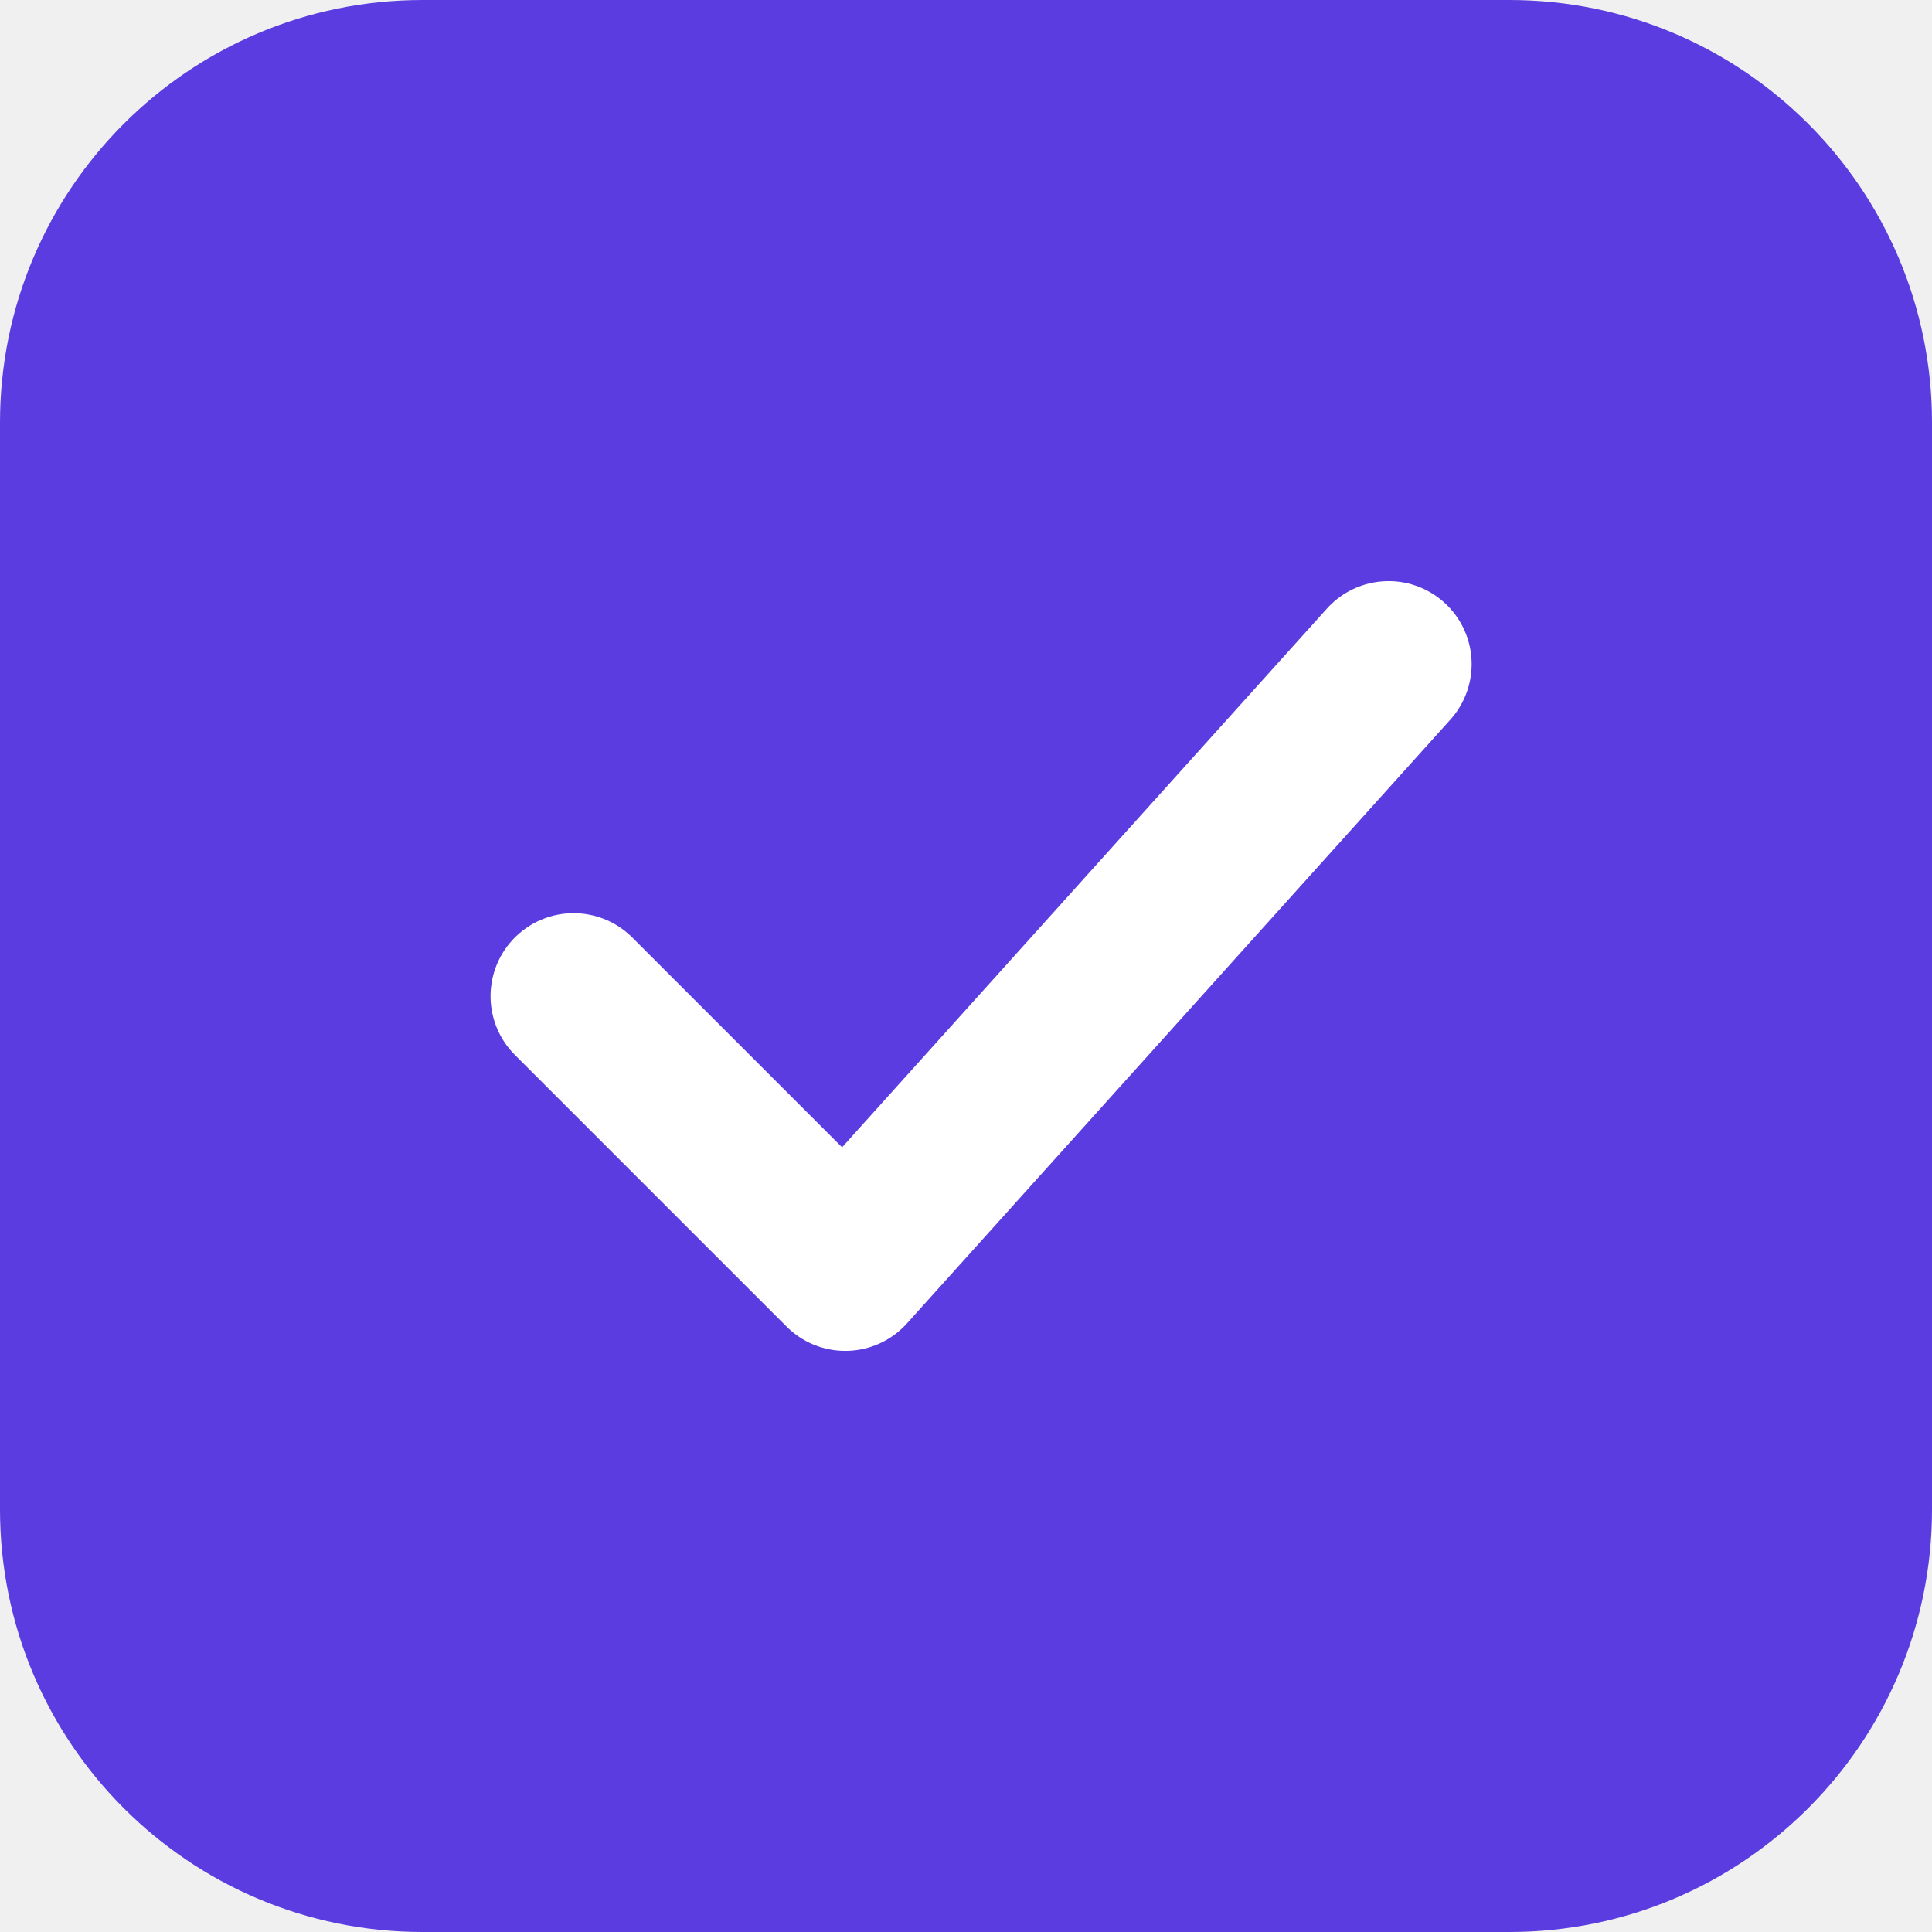
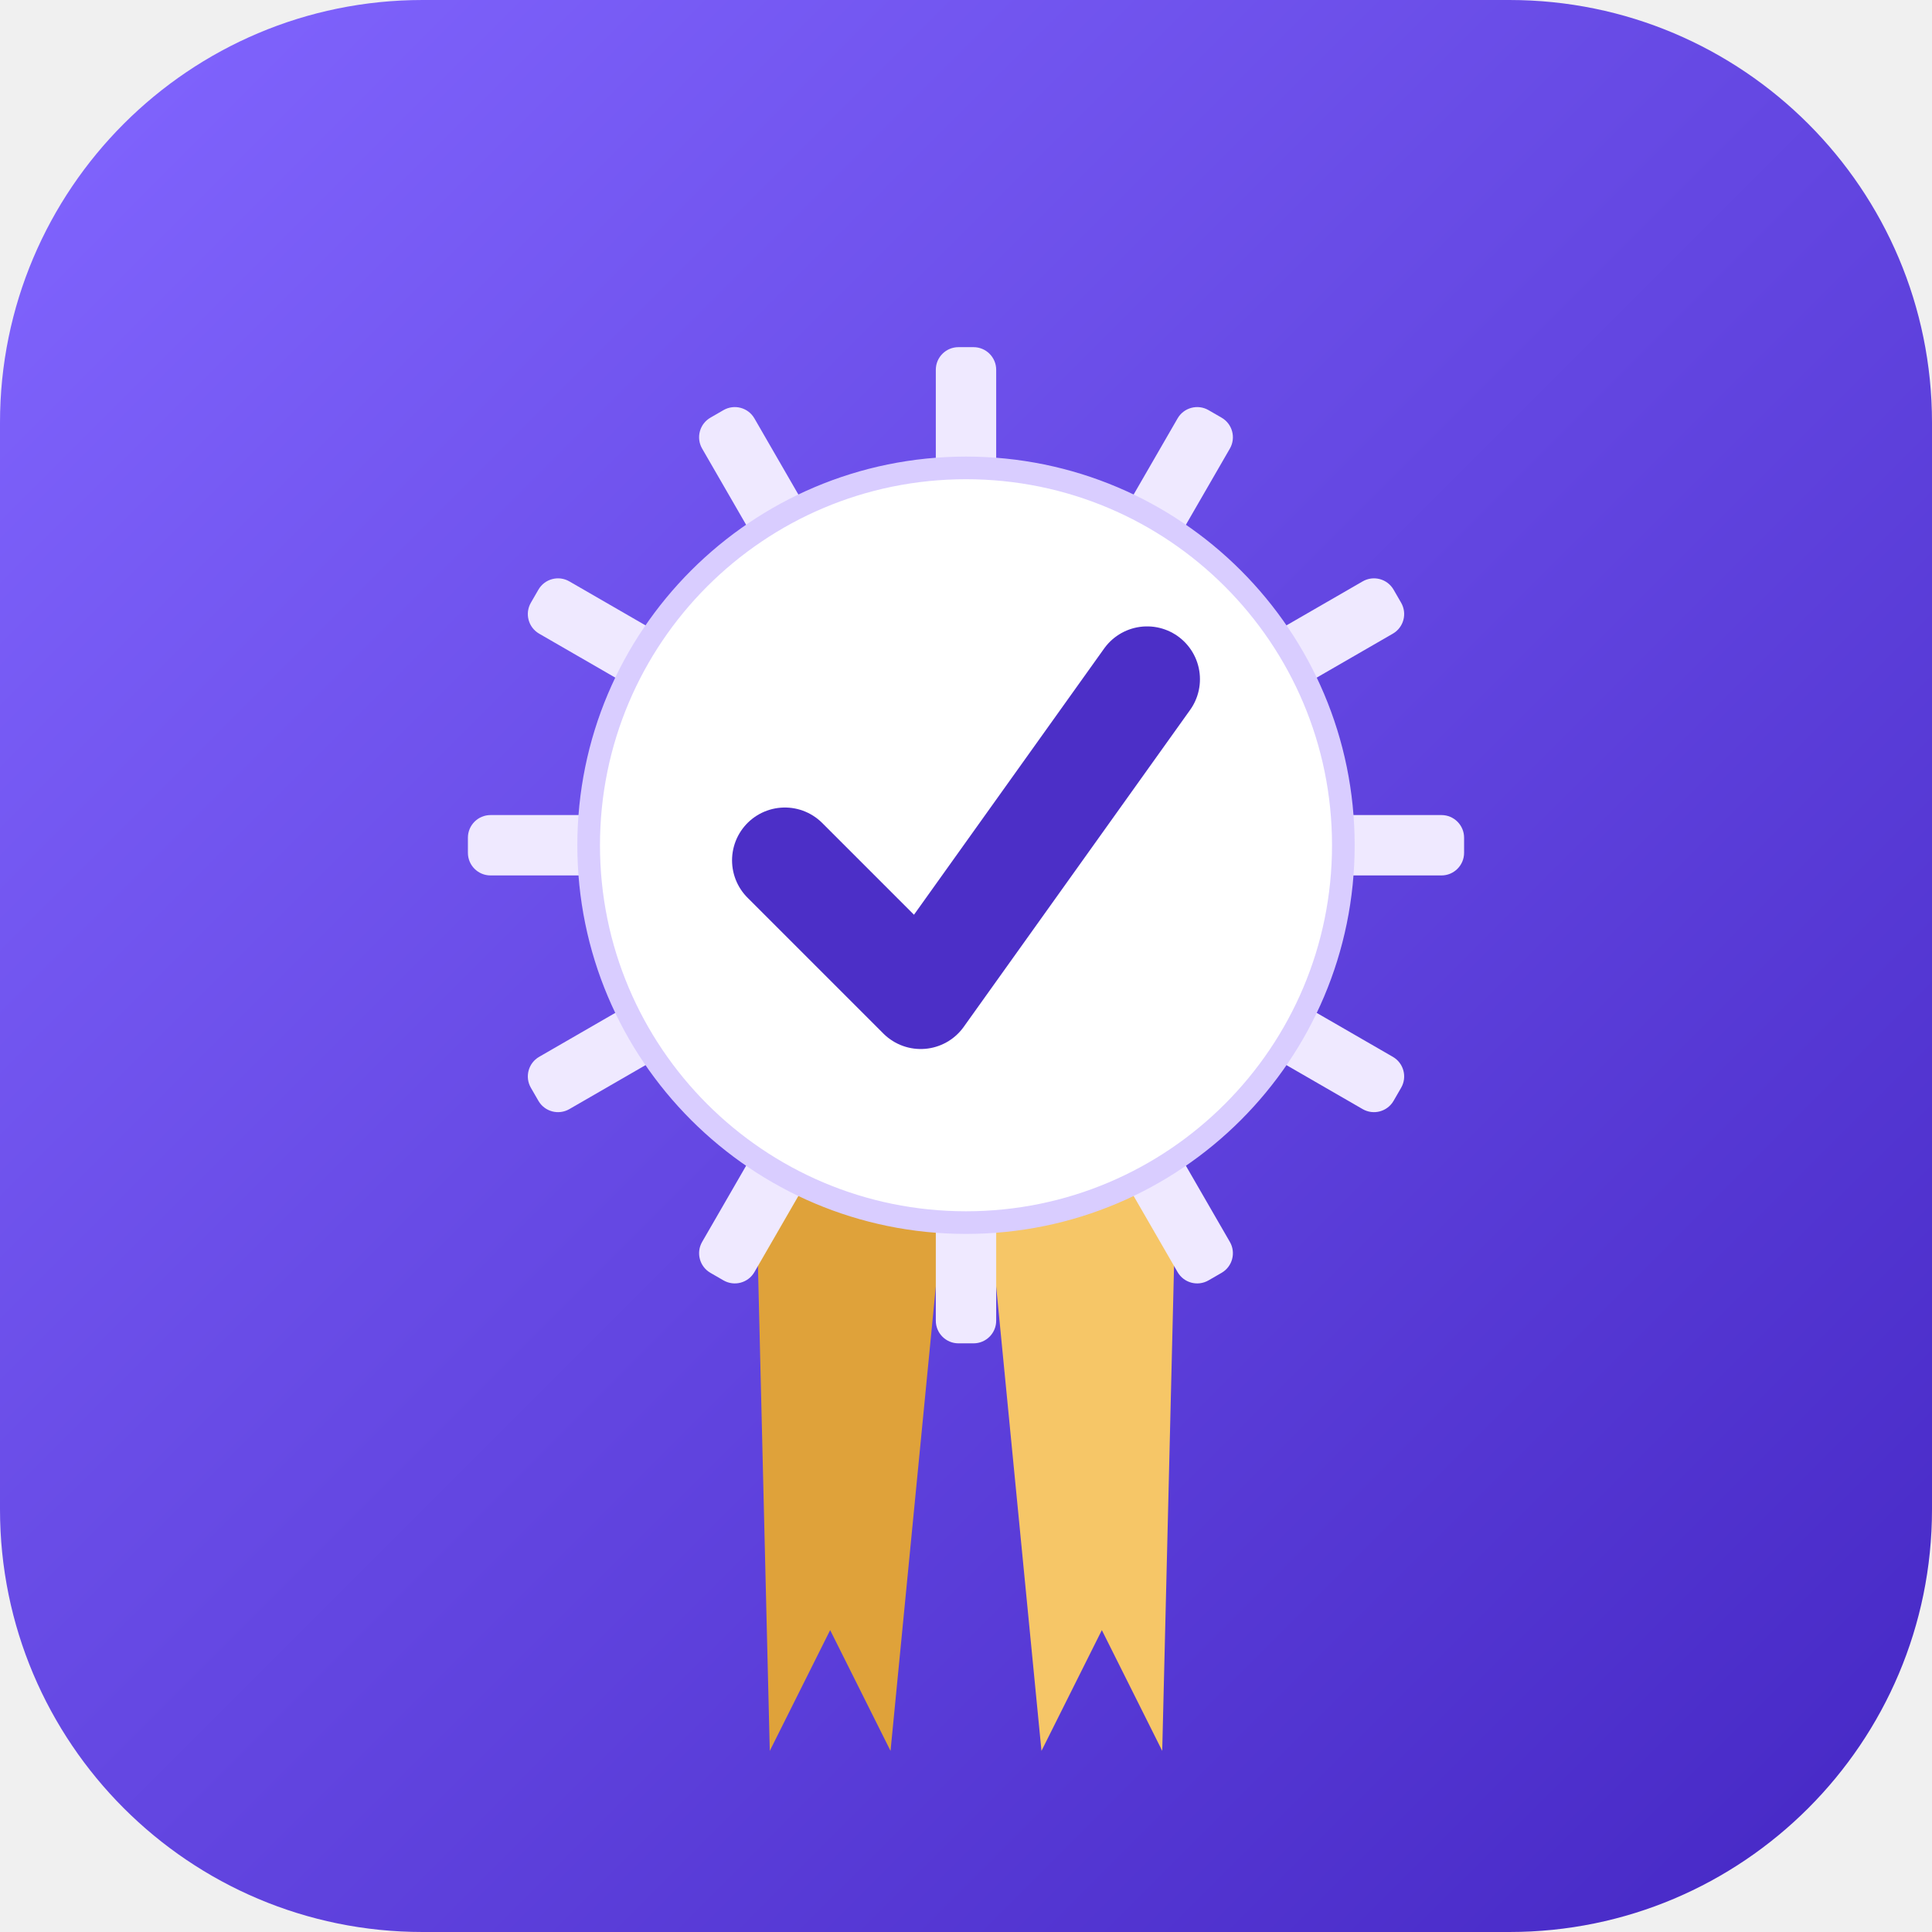
<svg xmlns="http://www.w3.org/2000/svg" viewBox="0 0 256 256">
-   <rect width="256" height="256" rx="56" fill="#5b3ce0" />
-   <path d="M76 132 L112 168 L184 88" fill="none" stroke="#ffffff" stroke-width="22" stroke-linecap="round" stroke-linejoin="round" />
+   <defs>
+     <linearGradient id="bg" x1="0" y1="0" x2="256" y2="256" gradientUnits="userSpaceOnUse">
+       <stop offset="0" stop-color="#8266ff" />
+       <stop offset="1" stop-color="#4527c4" />
+     </linearGradient>
+   </defs>
+   <rect width="256" height="256" rx="56" fill="url(#bg)" />
+   <path d="M100,150 L126,150 L118,232 L110,216 L102,232 Z" fill="#dfa23a" />
+   <path d="M156,150 L130,150 L138,232 L146,216 L154,232 Z" fill="#f6c667" />
+   <g fill="#efe9ff">
+     <rect x="124" y="46" width="8" height="18" rx="3" transform="rotate(0 128 112)" />
+     <rect x="124" y="46" width="8" height="18" rx="3" transform="rotate(30 128 112)" />
+     <rect x="124" y="46" width="8" height="18" rx="3" transform="rotate(60 128 112)" />
+     <rect x="124" y="46" width="8" height="18" rx="3" transform="rotate(90 128 112)" />
+     <rect x="124" y="46" width="8" height="18" rx="3" transform="rotate(120 128 112)" />
+     <rect x="124" y="46" width="8" height="18" rx="3" transform="rotate(150 128 112)" />
+     <rect x="124" y="46" width="8" height="18" rx="3" transform="rotate(180 128 112)" />
+     <rect x="124" y="46" width="8" height="18" rx="3" transform="rotate(210 128 112)" />
+     <rect x="124" y="46" width="8" height="18" rx="3" transform="rotate(240 128 112)" />
+     <rect x="124" y="46" width="8" height="18" rx="3" transform="rotate(270 128 112)" />
+     <rect x="124" y="46" width="8" height="18" rx="3" transform="rotate(300 128 112)" />
+     <rect x="124" y="46" width="8" height="18" rx="3" transform="rotate(330 128 112)" />
+   </g>
+   <circle cx="128" cy="112" r="50" fill="#ffffff" />
+   <circle cx="128" cy="112" r="50" fill="none" stroke="#d9cdff" stroke-width="3" />
+   <path d="M104 114 L122 132 L152 90" fill="none" stroke="#4c2fc7" stroke-width="14" stroke-linecap="round" stroke-linejoin="round" />
</svg>
